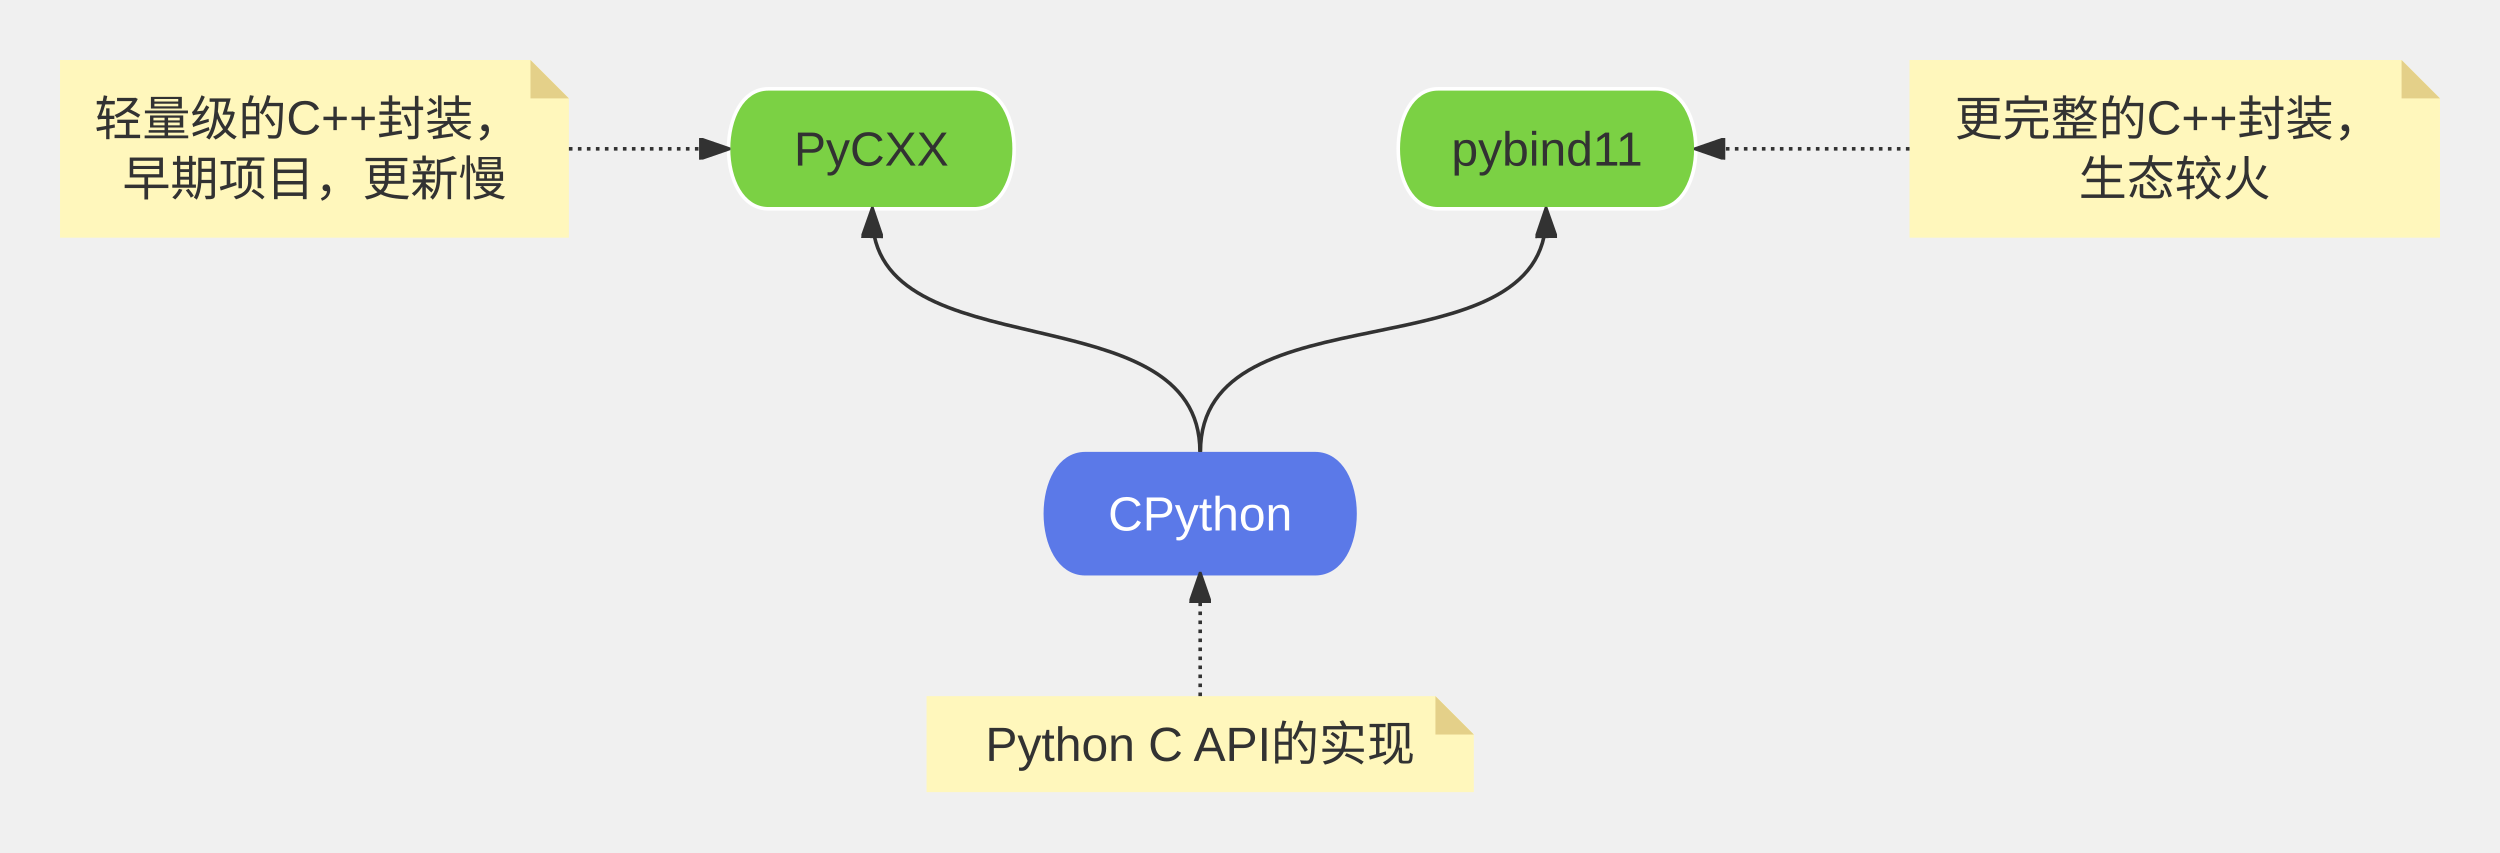
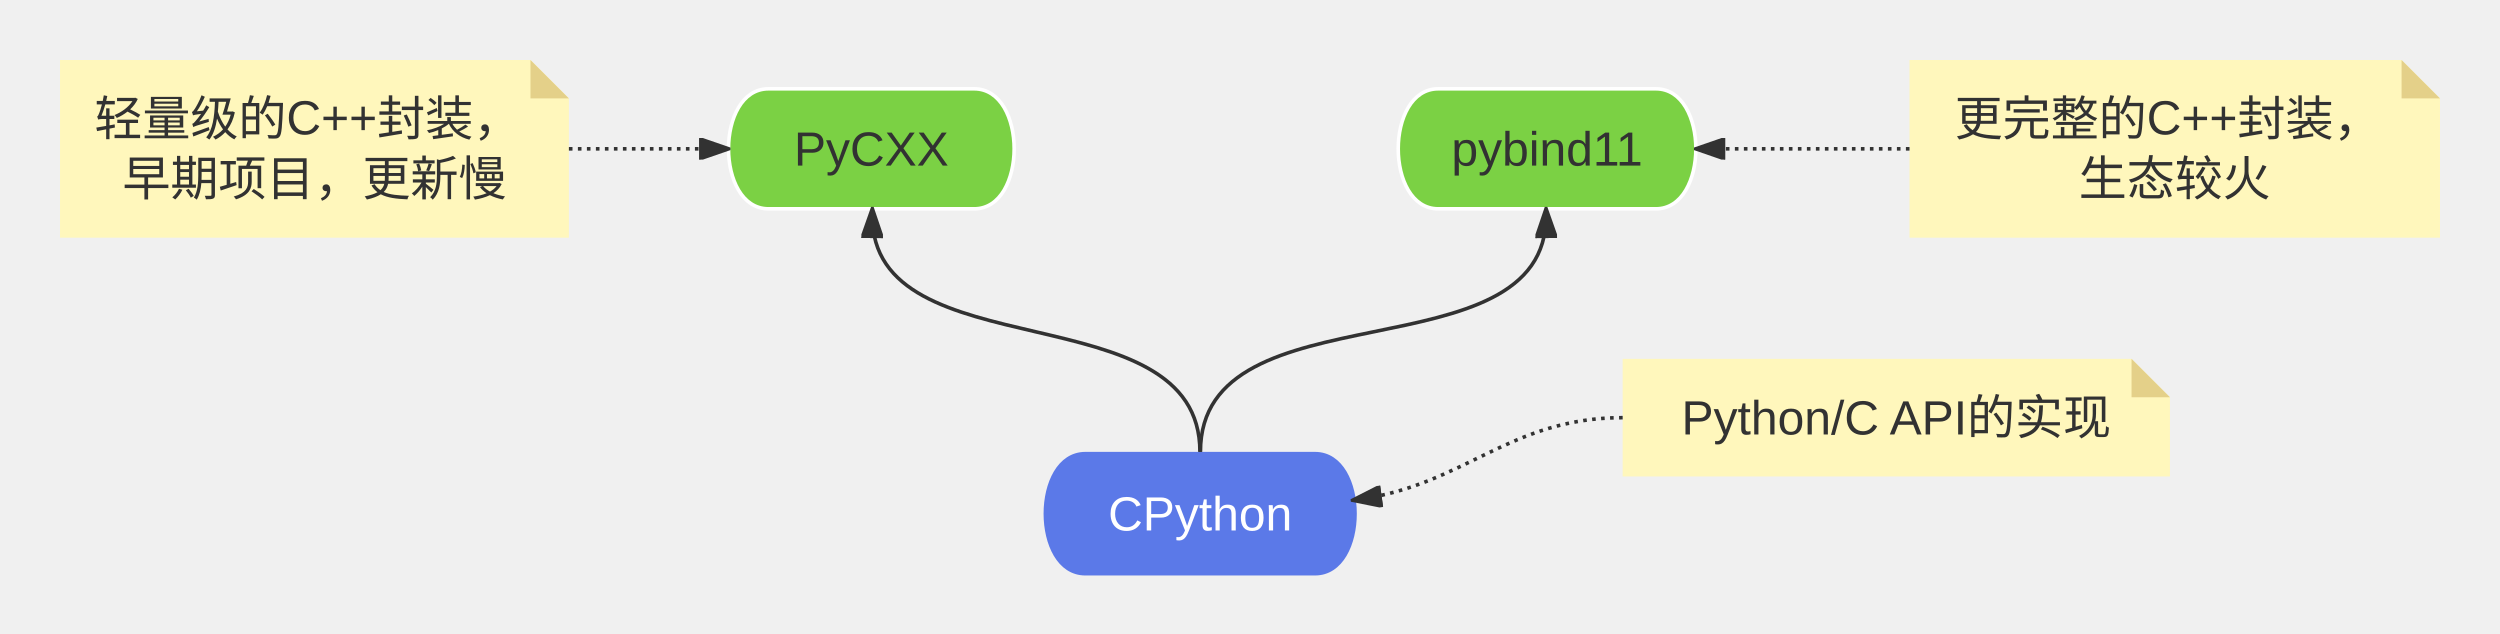
- <svg xmlns="http://www.w3.org/2000/svg" id="SvgjsSvg1074" width="1041.5" height="355" version="1.1">
-   <defs id="SvgjsDefs1075">
+ <svg xmlns="http://www.w3.org/2000/svg" id="SvgjsSvg1006" width="1041.5" height="264" version="1.1">
+   <defs id="SvgjsDefs1007">
    <pattern patternUnits="userSpaceOnUse" id="pattern_mark_0" width="300" height="300">
      <text x="150" y="100" fill="rgba(229,229,229,0.8)" font-size="18" transform="rotate(-45, 150, 150)" style="dominant-baseline: middle; text-anchor: middle;" />
    </pattern>
    <pattern patternUnits="userSpaceOnUse" id="pattern_mark_1" width="300" height="300">
      <text x="150" y="200" fill="rgba(229,229,229,0.8)" font-size="18" transform="rotate(-45, 150, 150)" style="dominant-baseline: middle; text-anchor: middle;" />
    </pattern>
-     <marker id="SvgjsMarker1099" markerWidth="13" markerHeight="9" refX="9.5" refY="4.5" viewBox="0 0 13 9" orient="auto" markerUnits="userSpaceOnUse" stroke-dasharray="0,0">
-       <path id="SvgjsPath1100" d="M0,0 L13,4.5 L0,9 L0,0" fill="#323232" stroke="#323232" stroke-width="1" />
+     <marker id="SvgjsMarker1031" markerWidth="13" markerHeight="9" refX="9.5" refY="4.5" viewBox="0 0 13 9" orient="auto" markerUnits="userSpaceOnUse" stroke-dasharray="0,0">
+       <path id="SvgjsPath1032" d="M0,0 L13,4.5 L0,9 L0,0" fill="#323232" stroke="#323232" stroke-width="1" />
    </marker>
-     <marker id="SvgjsMarker1103" markerWidth="13" markerHeight="9" refX="9.5" refY="4.5" viewBox="0 0 13 9" orient="auto" markerUnits="userSpaceOnUse" stroke-dasharray="0,0">
-       <path id="SvgjsPath1104" d="M0,0 L13,4.5 L0,9 L0,0" fill="#323232" stroke="#323232" stroke-width="1" />
+     <marker id="SvgjsMarker1035" markerWidth="13" markerHeight="9" refX="9.5" refY="4.5" viewBox="0 0 13 9" orient="auto" markerUnits="userSpaceOnUse" stroke-dasharray="0,0">
+       <path id="SvgjsPath1036" d="M0,0 L13,4.5 L0,9 L0,0" fill="#323232" stroke="#323232" stroke-width="1" />
    </marker>
-     <marker id="SvgjsMarker1115" markerWidth="13" markerHeight="9" refX="9.5" refY="4.5" viewBox="0 0 13 9" orient="auto" markerUnits="userSpaceOnUse" stroke-dasharray="0,0">
-       <path id="SvgjsPath1116" d="M0,0 L13,4.5 L0,9 L0,0" fill="#323232" stroke="#323232" stroke-width="1" />
+     <marker id="SvgjsMarker1047" markerWidth="13" markerHeight="9" refX="9.5" refY="4.5" viewBox="0 0 13 9" orient="auto" markerUnits="userSpaceOnUse" stroke-dasharray="0,0">
+       <path id="SvgjsPath1048" d="M0,0 L13,4.5 L0,9 L0,0" fill="#323232" stroke="#323232" stroke-width="1" />
    </marker>
-     <marker id="SvgjsMarker1139" markerWidth="13" markerHeight="9" refX="9.5" refY="4.5" viewBox="0 0 13 9" orient="auto" markerUnits="userSpaceOnUse" stroke-dasharray="0,0">
-       <path id="SvgjsPath1140" d="M0,0 L13,4.5 L0,9 L0,0" fill="#323232" stroke="#323232" stroke-width="1" />
+     <marker id="SvgjsMarker1071" markerWidth="13" markerHeight="9" refX="9.5" refY="4.5" viewBox="0 0 13 9" orient="auto" markerUnits="userSpaceOnUse" stroke-dasharray="0,0">
+       <path id="SvgjsPath1072" d="M0,0 L13,4.5 L0,9 L0,0" fill="#323232" stroke="#323232" stroke-width="1" />
    </marker>
-     <marker id="SvgjsMarker1143" markerWidth="13" markerHeight="9" refX="9.5" refY="4.5" viewBox="0 0 13 9" orient="auto" markerUnits="userSpaceOnUse" stroke-dasharray="0,0">
-       <path id="SvgjsPath1144" d="M0,0 L13,4.5 L0,9 L0,0" fill="#323232" stroke="#323232" stroke-width="1" />
+     <marker id="SvgjsMarker1075" markerWidth="13" markerHeight="9" refX="9.5" refY="4.5" viewBox="0 0 13 9" orient="auto" markerUnits="userSpaceOnUse" stroke-dasharray="0,0">
+       <path id="SvgjsPath1076" d="M0,0 L13,4.5 L0,9 L0,0" fill="#323232" stroke="#323232" stroke-width="1" />
    </marker>
  </defs>
-   <rect id="svgbackgroundid" width="1041.5" height="355" fill="transparent" />
-   <rect id="SvgjsRect1077" width="1041.5" height="355" fill="url(#pattern_mark_0)" />
-   <rect id="SvgjsRect1078" width="1041.5" height="355" fill="url(#pattern_mark_1)" />
-   <g id="SvgjsG1079" transform="translate(435.5,189)">
-     <path id="SvgjsPath1080" d="M 16.667 0L 112.333 0C 134.556 0 134.556 50 112.333 50L 16.667 50C -5.556 50 -5.556 0 16.667 0Z" stroke="rgba(91,121,232,1)" stroke-width="1.5" fill-opacity="1" fill="#5b79e8" />
-     <g id="SvgjsG1081">
-       <text id="SvgjsText1082" font-family="&quot;Microsoft YaHei&quot;, 微软雅黑, Arial" text-anchor="middle" font-size="20px" width="109px" fill="#ffffff" font-weight="400" align="middle" lineHeight="125%" anchor="middle" family="&quot;Microsoft YaHei&quot;, 微软雅黑, Arial" size="20px" weight="400" font-style="" opacity="1" y="7" transform="rotate(0)">
-         <tspan id="SvgjsTspan1083" dy="25" x="64.5">
-           <tspan id="SvgjsTspan1084" style="">CPython</tspan>
+   <rect id="svgbackgroundid" width="1041.5" height="264" fill="transparent" />
+   <rect id="SvgjsRect1009" width="1041.5" height="264" fill="url(#pattern_mark_0)" />
+   <rect id="SvgjsRect1010" width="1041.5" height="264" fill="url(#pattern_mark_1)" />
+   <g id="SvgjsG1011" transform="translate(435.5,189)">
+     <path id="SvgjsPath1012" d="M 16.667 0L 112.333 0C 134.556 0 134.556 50 112.333 50L 16.667 50C -5.556 50 -5.556 0 16.667 0Z" stroke="rgba(91,121,232,1)" stroke-width="1.5" fill-opacity="1" fill="#5b79e8" />
+     <g id="SvgjsG1013">
+       <text id="SvgjsText1014" font-family="&quot;Microsoft YaHei&quot;, 微软雅黑, Arial" text-anchor="middle" font-size="20px" width="109px" fill="#ffffff" font-weight="400" align="middle" lineHeight="125%" anchor="middle" family="&quot;Microsoft YaHei&quot;, 微软雅黑, Arial" size="20px" weight="400" font-style="" opacity="1" y="7" transform="rotate(0)">
+         <tspan id="SvgjsTspan1015" dy="25" x="64.5">
+           <tspan id="SvgjsTspan1016" style="">CPython</tspan>
        </tspan>
      </text>
    </g>
  </g>
-   <g id="SvgjsG1085" transform="translate(582.5,37)">
-     <path id="SvgjsPath1086" d="M 16.667 0L 107.333 0C 129.556 0 129.556 50 107.333 50L 16.667 50C -5.556 50 -5.556 0 16.667 0Z" stroke="rgba(255,255,255,1)" stroke-width="1.5" fill-opacity="1" fill="#7bd144" />
-     <g id="SvgjsG1087">
-       <text id="SvgjsText1088" font-family="&quot;Microsoft YaHei&quot;, 微软雅黑, Arial" text-anchor="middle" font-size="20px" width="104px" fill="#323232" font-weight="400" align="middle" lineHeight="125%" anchor="middle" family="&quot;Microsoft YaHei&quot;, 微软雅黑, Arial" size="20px" weight="400" font-style="" opacity="1" y="7" transform="rotate(0)">
-         <tspan id="SvgjsTspan1089" dy="25" x="62">
-           <tspan id="SvgjsTspan1090" style="">pybind11</tspan>
+   <g id="SvgjsG1017" transform="translate(582.5,37)">
+     <path id="SvgjsPath1018" d="M 16.667 0L 107.333 0C 129.556 0 129.556 50 107.333 50L 16.667 50C -5.556 50 -5.556 0 16.667 0Z" stroke="rgba(255,255,255,1)" stroke-width="1.5" fill-opacity="1" fill="#7bd144" />
+     <g id="SvgjsG1019">
+       <text id="SvgjsText1020" font-family="&quot;Microsoft YaHei&quot;, 微软雅黑, Arial" text-anchor="middle" font-size="20px" width="104px" fill="#323232" font-weight="400" align="middle" lineHeight="125%" anchor="middle" family="&quot;Microsoft YaHei&quot;, 微软雅黑, Arial" size="20px" weight="400" font-style="" opacity="1" y="7" transform="rotate(0)">
+         <tspan id="SvgjsTspan1021" dy="25" x="62">
+           <tspan id="SvgjsTspan1022" style="">pybind11</tspan>
        </tspan>
      </text>
    </g>
  </g>
-   <g id="SvgjsG1091" transform="translate(303.5,37)">
-     <path id="SvgjsPath1092" d="M 16.667 0L 102.333 0C 124.556 0 124.556 50 102.333 50L 16.667 50C -5.556 50 -5.556 0 16.667 0Z" stroke="rgba(255,255,255,1)" stroke-width="1.5" fill-opacity="1" fill="#7bd144" />
-     <g id="SvgjsG1093">
-       <text id="SvgjsText1094" font-family="&quot;Microsoft YaHei&quot;, 微软雅黑, Arial" text-anchor="middle" font-size="20px" width="99px" fill="#323232" font-weight="400" align="middle" lineHeight="125%" anchor="middle" family="&quot;Microsoft YaHei&quot;, 微软雅黑, Arial" size="20px" weight="400" font-style="" opacity="1" y="7" transform="rotate(0)">
-         <tspan id="SvgjsTspan1095" dy="25" x="59.5">
-           <tspan id="SvgjsTspan1096" style="">PyCXX</tspan>
+   <g id="SvgjsG1023" transform="translate(303.5,37)">
+     <path id="SvgjsPath1024" d="M 16.667 0L 102.333 0C 124.556 0 124.556 50 102.333 50L 16.667 50C -5.556 50 -5.556 0 16.667 0Z" stroke="rgba(255,255,255,1)" stroke-width="1.5" fill-opacity="1" fill="#7bd144" />
+     <g id="SvgjsG1025">
+       <text id="SvgjsText1026" font-family="&quot;Microsoft YaHei&quot;, 微软雅黑, Arial" text-anchor="middle" font-size="20px" width="99px" fill="#323232" font-weight="400" align="middle" lineHeight="125%" anchor="middle" family="&quot;Microsoft YaHei&quot;, 微软雅黑, Arial" size="20px" weight="400" font-style="" opacity="1" y="7" transform="rotate(0)">
+         <tspan id="SvgjsTspan1027" dy="25" x="59.5">
+           <tspan id="SvgjsTspan1028" style="">PyCXX</tspan>
        </tspan>
      </text>
    </g>
  </g>
-   <g id="SvgjsG1097">
-     <path id="SvgjsPath1098" d="M499.889 188.258C 500 120.68 363 155.32 363.399 89.67" stroke="#323232" stroke-width="1.5" fill="none" marker-end="url(#SvgjsMarker1099)" />
+   <g id="SvgjsG1029">
+     <path id="SvgjsPath1030" d="M499.889 188.258C 500 120.68 363 155.32 363.399 89.67" stroke="#323232" stroke-width="1.5" fill="none" marker-end="url(#SvgjsMarker1031)" />
  </g>
-   <g id="SvgjsG1101">
-     <path id="SvgjsPath1102" d="M500.109 188.258C 500 118.251 644.5 157.749 644.107 89.671" stroke="#323232" stroke-width="1.5" fill="none" marker-end="url(#SvgjsMarker1103)" />
+   <g id="SvgjsG1033">
+     <path id="SvgjsPath1034" d="M500.109 188.258C 500 118.251 644.5 157.749 644.107 89.671" stroke="#323232" stroke-width="1.5" fill="none" marker-end="url(#SvgjsMarker1035)" />
  </g>
-   <g id="SvgjsG1105" transform="translate(386,290)">
-     <path id="SvgjsPath1106" d="M 0 0L 212 0L 228 16L 228 40L 0 40L 0 0Z" stroke="none" fill-opacity="1" fill="#fff7bc" />
-     <path id="SvgjsPath1107" d="M 212 0L 212 16L 228 16Z" stroke="none" fill-opacity="1" fill="#e4d089" />
-     <path id="SvgjsPath1108" d="M 0 0L 212 0L 228 16L 228 40L 0 40L 0 0Z" stroke="none" fill="none" />
-     <g id="SvgjsG1109">
-       <text id="SvgjsText1110" font-family="&quot;Microsoft YaHei&quot;, 微软雅黑, Arial" text-anchor="middle" font-size="20px" width="208px" fill="#323232" font-weight="400" align="middle" lineHeight="125%" anchor="middle" family="&quot;Microsoft YaHei&quot;, 微软雅黑, Arial" size="20px" weight="400" font-style="" opacity="1" y="2" transform="rotate(0)">
-         <tspan id="SvgjsTspan1111" dy="25" x="114">
-           <tspan id="SvgjsTspan1112" style="">Python C API的实现</tspan>
+   <g id="SvgjsG1037" transform="translate(676,149.5)">
+     <path id="SvgjsPath1038" d="M 0 0L 212 0L 228 16L 228 49L 0 49L 0 0Z" stroke="none" fill-opacity="1" fill="#fff7bc" />
+     <path id="SvgjsPath1039" d="M 212 0L 212 16L 228 16Z" stroke="none" fill-opacity="1" fill="#e4d089" />
+     <path id="SvgjsPath1040" d="M 0 0L 212 0L 228 16L 228 49L 0 49L 0 0Z" stroke="none" fill="none" />
+     <g id="SvgjsG1041">
+       <text id="SvgjsText1042" font-family="&quot;Microsoft YaHei&quot;, 微软雅黑, Arial" text-anchor="middle" font-size="20px" width="208px" fill="#323232" font-weight="400" align="middle" lineHeight="125%" anchor="middle" family="&quot;Microsoft YaHei&quot;, 微软雅黑, Arial" size="20px" weight="400" font-style="" opacity="1" y="6.5" transform="rotate(0)">
+         <tspan id="SvgjsTspan1043" dy="25" x="114">
+           <tspan id="SvgjsTspan1044" style="">Python/C API的实现</tspan>
        </tspan>
      </text>
    </g>
  </g>
-   <g id="SvgjsG1113">
-     <path id="SvgjsPath1114" d="M500 290L500 264.5L500 264.5L500 241.7" stroke-dasharray="1.5,2.25" stroke="#323232" stroke-width="1.5" fill="none" marker-end="url(#SvgjsMarker1115)" />
+   <g id="SvgjsG1045">
+     <path id="SvgjsPath1046" d="M676 174C 628.933 174 610.128 202.001 566.17 208.035" stroke-dasharray="1.5,2.25" stroke="#323232" stroke-width="1.5" fill="none" marker-end="url(#SvgjsMarker1047)" />
  </g>
-   <g id="SvgjsG1117" transform="translate(25,25)">
-     <path id="SvgjsPath1118" d="M 0 0L 196 0L 212 16L 212 74L 0 74L 0 0Z" stroke="none" fill-opacity="1" fill="#fff7bc" />
-     <path id="SvgjsPath1119" d="M 196 0L 196 16L 212 16Z" stroke="none" fill-opacity="1" fill="#e4d089" />
-     <path id="SvgjsPath1120" d="M 0 0L 196 0L 212 16L 212 74L 0 74L 0 0Z" stroke="none" fill="none" />
-     <g id="SvgjsG1121">
-       <text id="SvgjsText1122" font-family="&quot;Microsoft YaHei&quot;, 微软雅黑, Arial" text-anchor="middle" font-size="20px" width="192px" fill="#323232" font-weight="400" align="middle" lineHeight="125%" anchor="middle" family="&quot;Microsoft YaHei&quot;, 微软雅黑, Arial" size="20px" weight="400" font-style="" opacity="1" y="6.5" transform="rotate(0)">
-         <tspan id="SvgjsTspan1123" dy="25" x="106">
-           <tspan id="SvgjsTspan1124" style="">轻量级的C++封装，</tspan>
+   <g id="SvgjsG1049" transform="translate(25,25)">
+     <path id="SvgjsPath1050" d="M 0 0L 196 0L 212 16L 212 74L 0 74L 0 0Z" stroke="none" fill-opacity="1" fill="#fff7bc" />
+     <path id="SvgjsPath1051" d="M 196 0L 196 16L 212 16Z" stroke="none" fill-opacity="1" fill="#e4d089" />
+     <path id="SvgjsPath1052" d="M 0 0L 196 0L 212 16L 212 74L 0 74L 0 0Z" stroke="none" fill="none" />
+     <g id="SvgjsG1053">
+       <text id="SvgjsText1054" font-family="&quot;Microsoft YaHei&quot;, 微软雅黑, Arial" text-anchor="middle" font-size="20px" width="192px" fill="#323232" font-weight="400" align="middle" lineHeight="125%" anchor="middle" family="&quot;Microsoft YaHei&quot;, 微软雅黑, Arial" size="20px" weight="400" font-style="" opacity="1" y="6.5" transform="rotate(0)">
+         <tspan id="SvgjsTspan1055" dy="25" x="106">
+           <tspan id="SvgjsTspan1056" style="">轻量级的C++封装，</tspan>
        </tspan>
-         <tspan id="SvgjsTspan1125" dy="25" x="106">
-           <tspan id="SvgjsTspan1126" style="">早期项目，更新慢</tspan>
+         <tspan id="SvgjsTspan1057" dy="25" x="106">
+           <tspan id="SvgjsTspan1058" style="">早期项目，更新慢</tspan>
        </tspan>
      </text>
    </g>
  </g>
-   <g id="SvgjsG1127" transform="translate(795.5,25)">
-     <path id="SvgjsPath1128" d="M 0 0L 205 0L 221 16L 221 74L 0 74L 0 0Z" stroke="none" fill-opacity="1" fill="#fff7bc" />
-     <path id="SvgjsPath1129" d="M 205 0L 205 16L 221 16Z" stroke="none" fill-opacity="1" fill="#e4d089" />
-     <path id="SvgjsPath1130" d="M 0 0L 205 0L 221 16L 221 74L 0 74L 0 0Z" stroke="none" fill="none" />
-     <g id="SvgjsG1131">
-       <text id="SvgjsText1132" font-family="&quot;Microsoft YaHei&quot;, 微软雅黑, Arial" text-anchor="middle" font-size="20px" width="201px" fill="#323232" font-weight="400" align="middle" lineHeight="125%" anchor="middle" family="&quot;Microsoft YaHei&quot;, 微软雅黑, Arial" size="20px" weight="400" font-style="" opacity="1" y="6.5" transform="rotate(0)">
-         <tspan id="SvgjsTspan1133" dy="25" x="110.5">
-           <tspan id="SvgjsTspan1134" style="">更完整的C++封装，</tspan>
+   <g id="SvgjsG1059" transform="translate(795.5,25)">
+     <path id="SvgjsPath1060" d="M 0 0L 205 0L 221 16L 221 74L 0 74L 0 0Z" stroke="none" fill-opacity="1" fill="#fff7bc" />
+     <path id="SvgjsPath1061" d="M 205 0L 205 16L 221 16Z" stroke="none" fill-opacity="1" fill="#e4d089" />
+     <path id="SvgjsPath1062" d="M 0 0L 205 0L 221 16L 221 74L 0 74L 0 0Z" stroke="none" fill="none" />
+     <g id="SvgjsG1063">
+       <text id="SvgjsText1064" font-family="&quot;Microsoft YaHei&quot;, 微软雅黑, Arial" text-anchor="middle" font-size="20px" width="201px" fill="#323232" font-weight="400" align="middle" lineHeight="125%" anchor="middle" family="&quot;Microsoft YaHei&quot;, 微软雅黑, Arial" size="20px" weight="400" font-style="" opacity="1" y="6.5" transform="rotate(0)">
+         <tspan id="SvgjsTspan1065" dy="25" x="110.5">
+           <tspan id="SvgjsTspan1066" style="">更完整的C++封装，</tspan>
        </tspan>
-         <tspan id="SvgjsTspan1135" dy="25" x="110.5">
-           <tspan id="SvgjsTspan1136" style="">生态较火</tspan>
+         <tspan id="SvgjsTspan1067" dy="25" x="110.5">
+           <tspan id="SvgjsTspan1068" style="">生态较火</tspan>
        </tspan>
      </text>
    </g>
  </g>
-   <g id="SvgjsG1137">
-     <path id="SvgjsPath1138" d="M237 62L300.8 62" stroke-dasharray="1.5,2.25" stroke="#323232" stroke-width="1.5" fill="none" marker-end="url(#SvgjsMarker1139)" />
+   <g id="SvgjsG1069">
+     <path id="SvgjsPath1070" d="M237 62L300.8 62" stroke-dasharray="1.5,2.25" stroke="#323232" stroke-width="1.5" fill="none" marker-end="url(#SvgjsMarker1071)" />
  </g>
-   <g id="SvgjsG1141">
-     <path id="SvgjsPath1142" d="M795.5 62L709.2 62" stroke-dasharray="1.5,2.25" stroke="#323232" stroke-width="1.5" fill="none" marker-end="url(#SvgjsMarker1143)" />
+   <g id="SvgjsG1073">
+     <path id="SvgjsPath1074" d="M795.5 62L709.2 62" stroke-dasharray="1.5,2.25" stroke="#323232" stroke-width="1.5" fill="none" marker-end="url(#SvgjsMarker1075)" />
  </g>
-   <g id="SvgjsG1145" />
+   <g id="SvgjsG1077" />
</svg>
